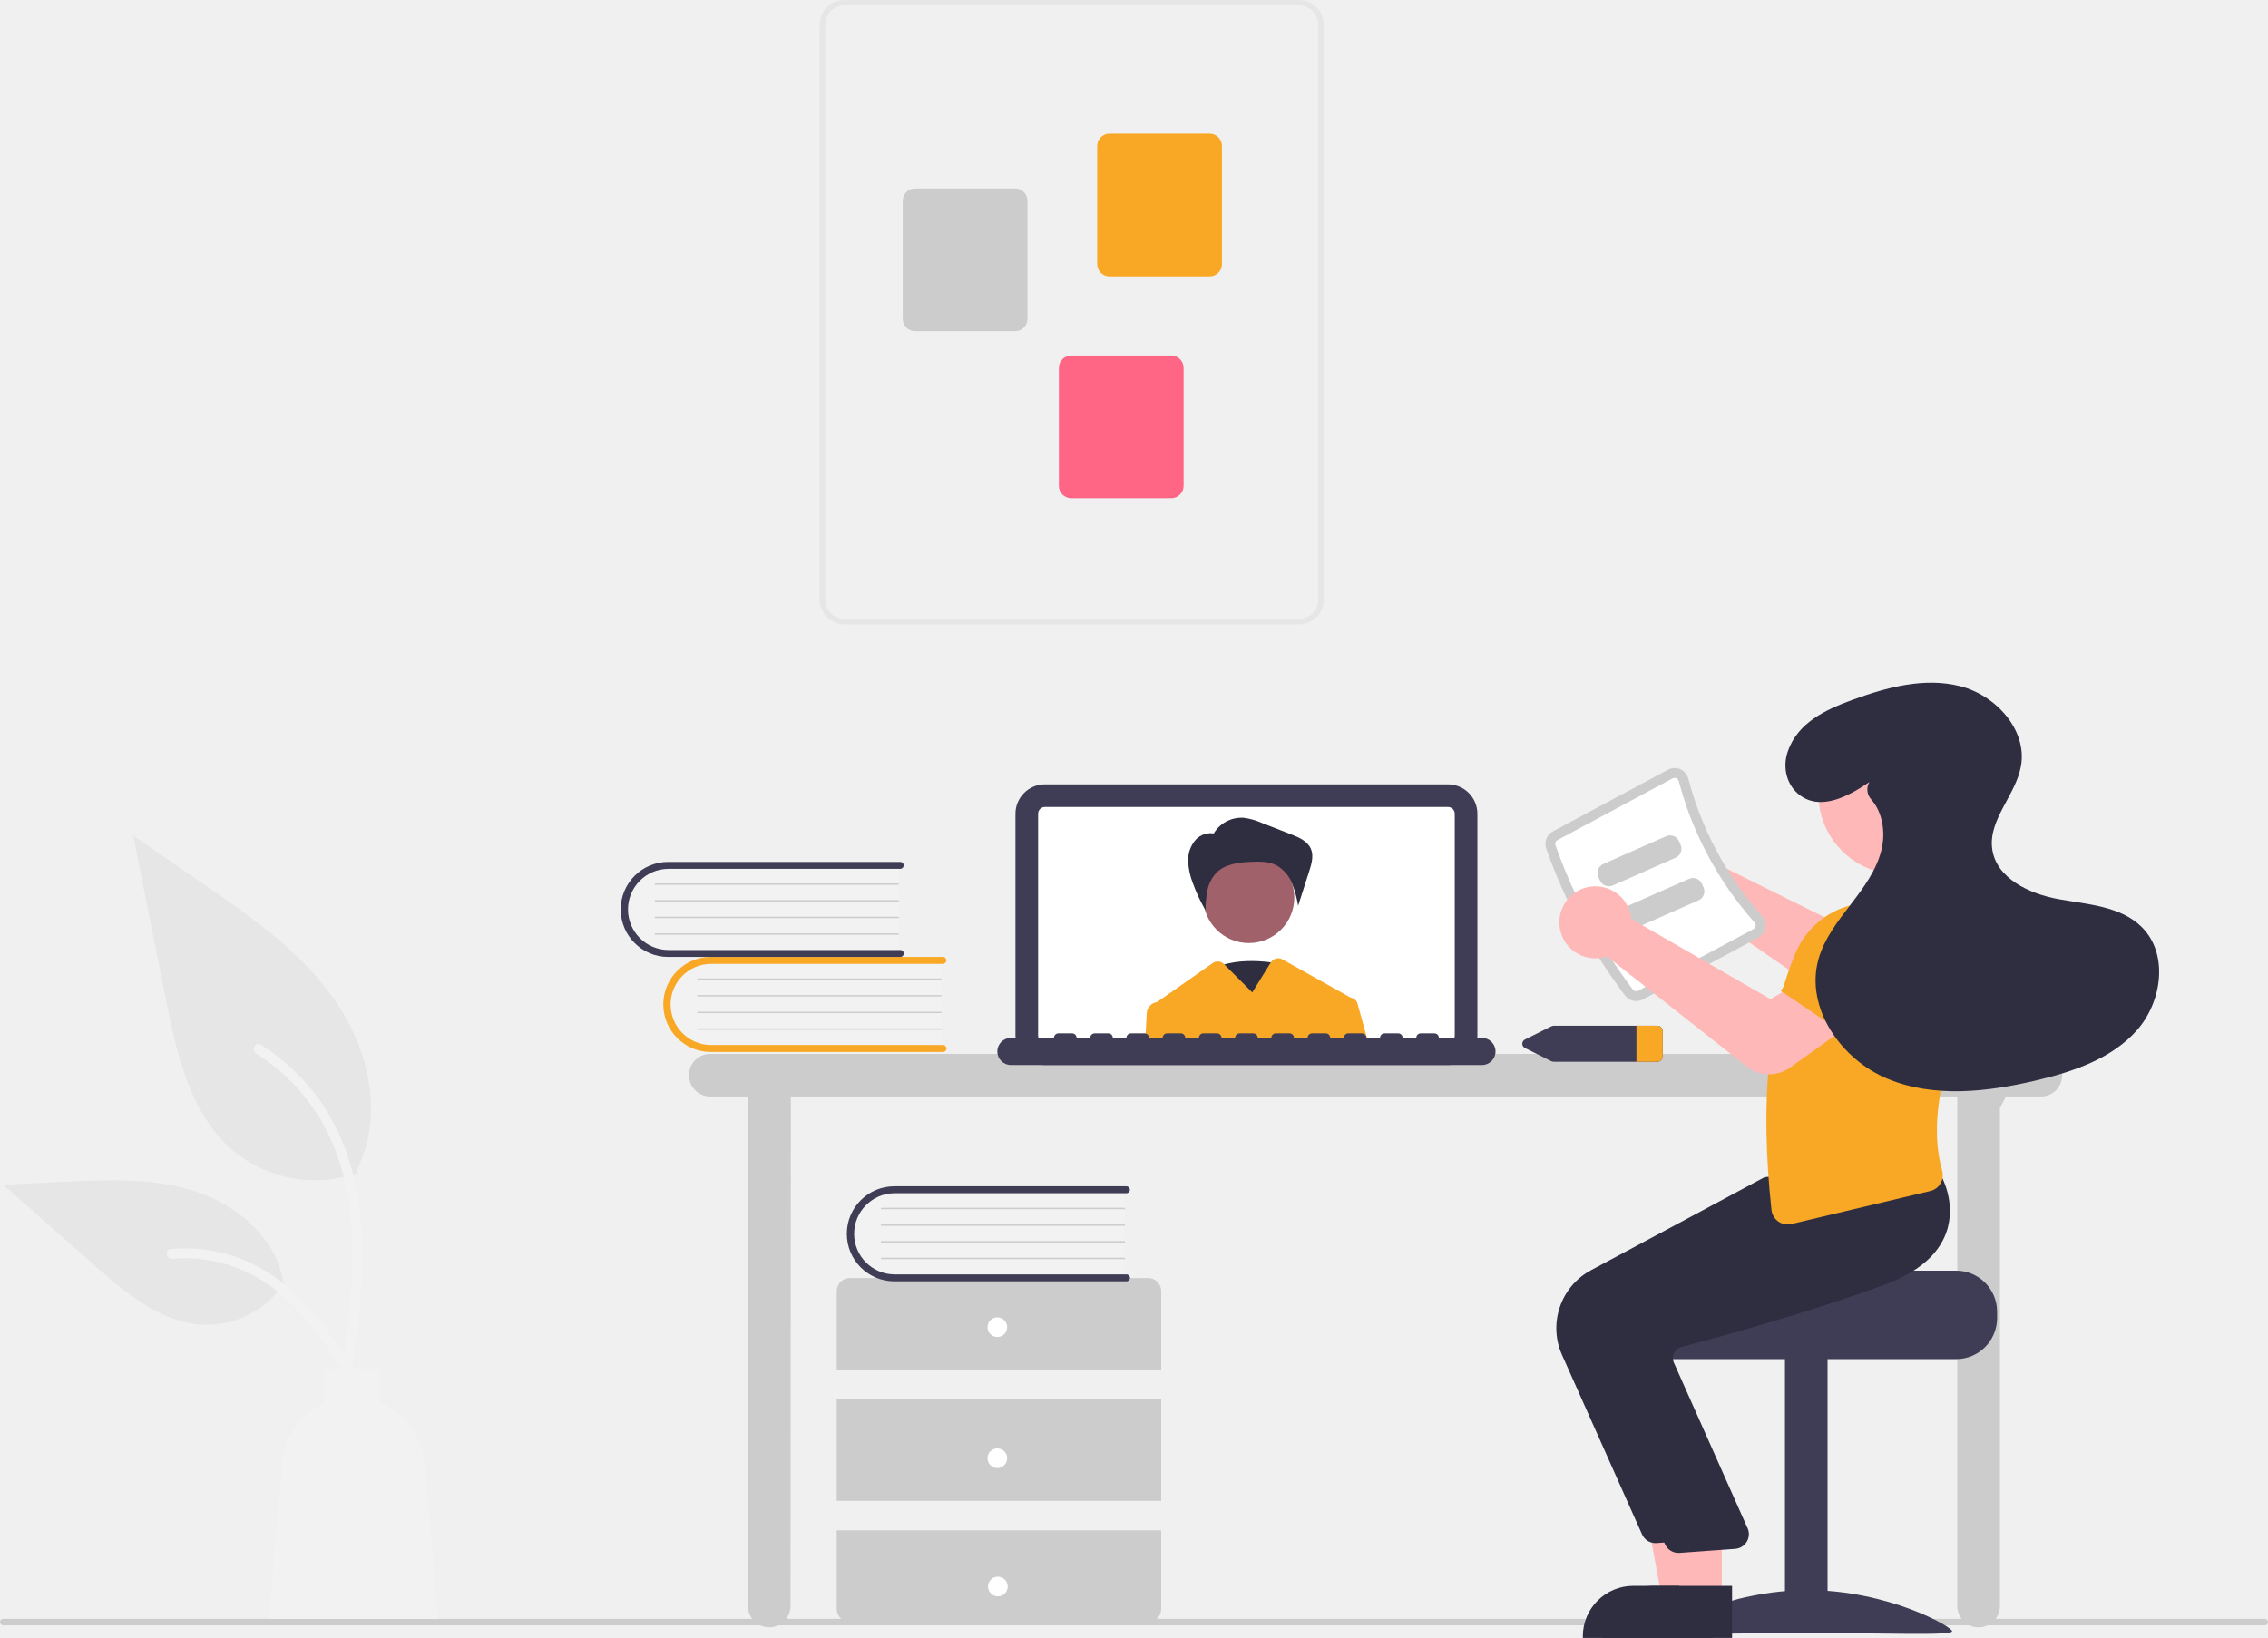
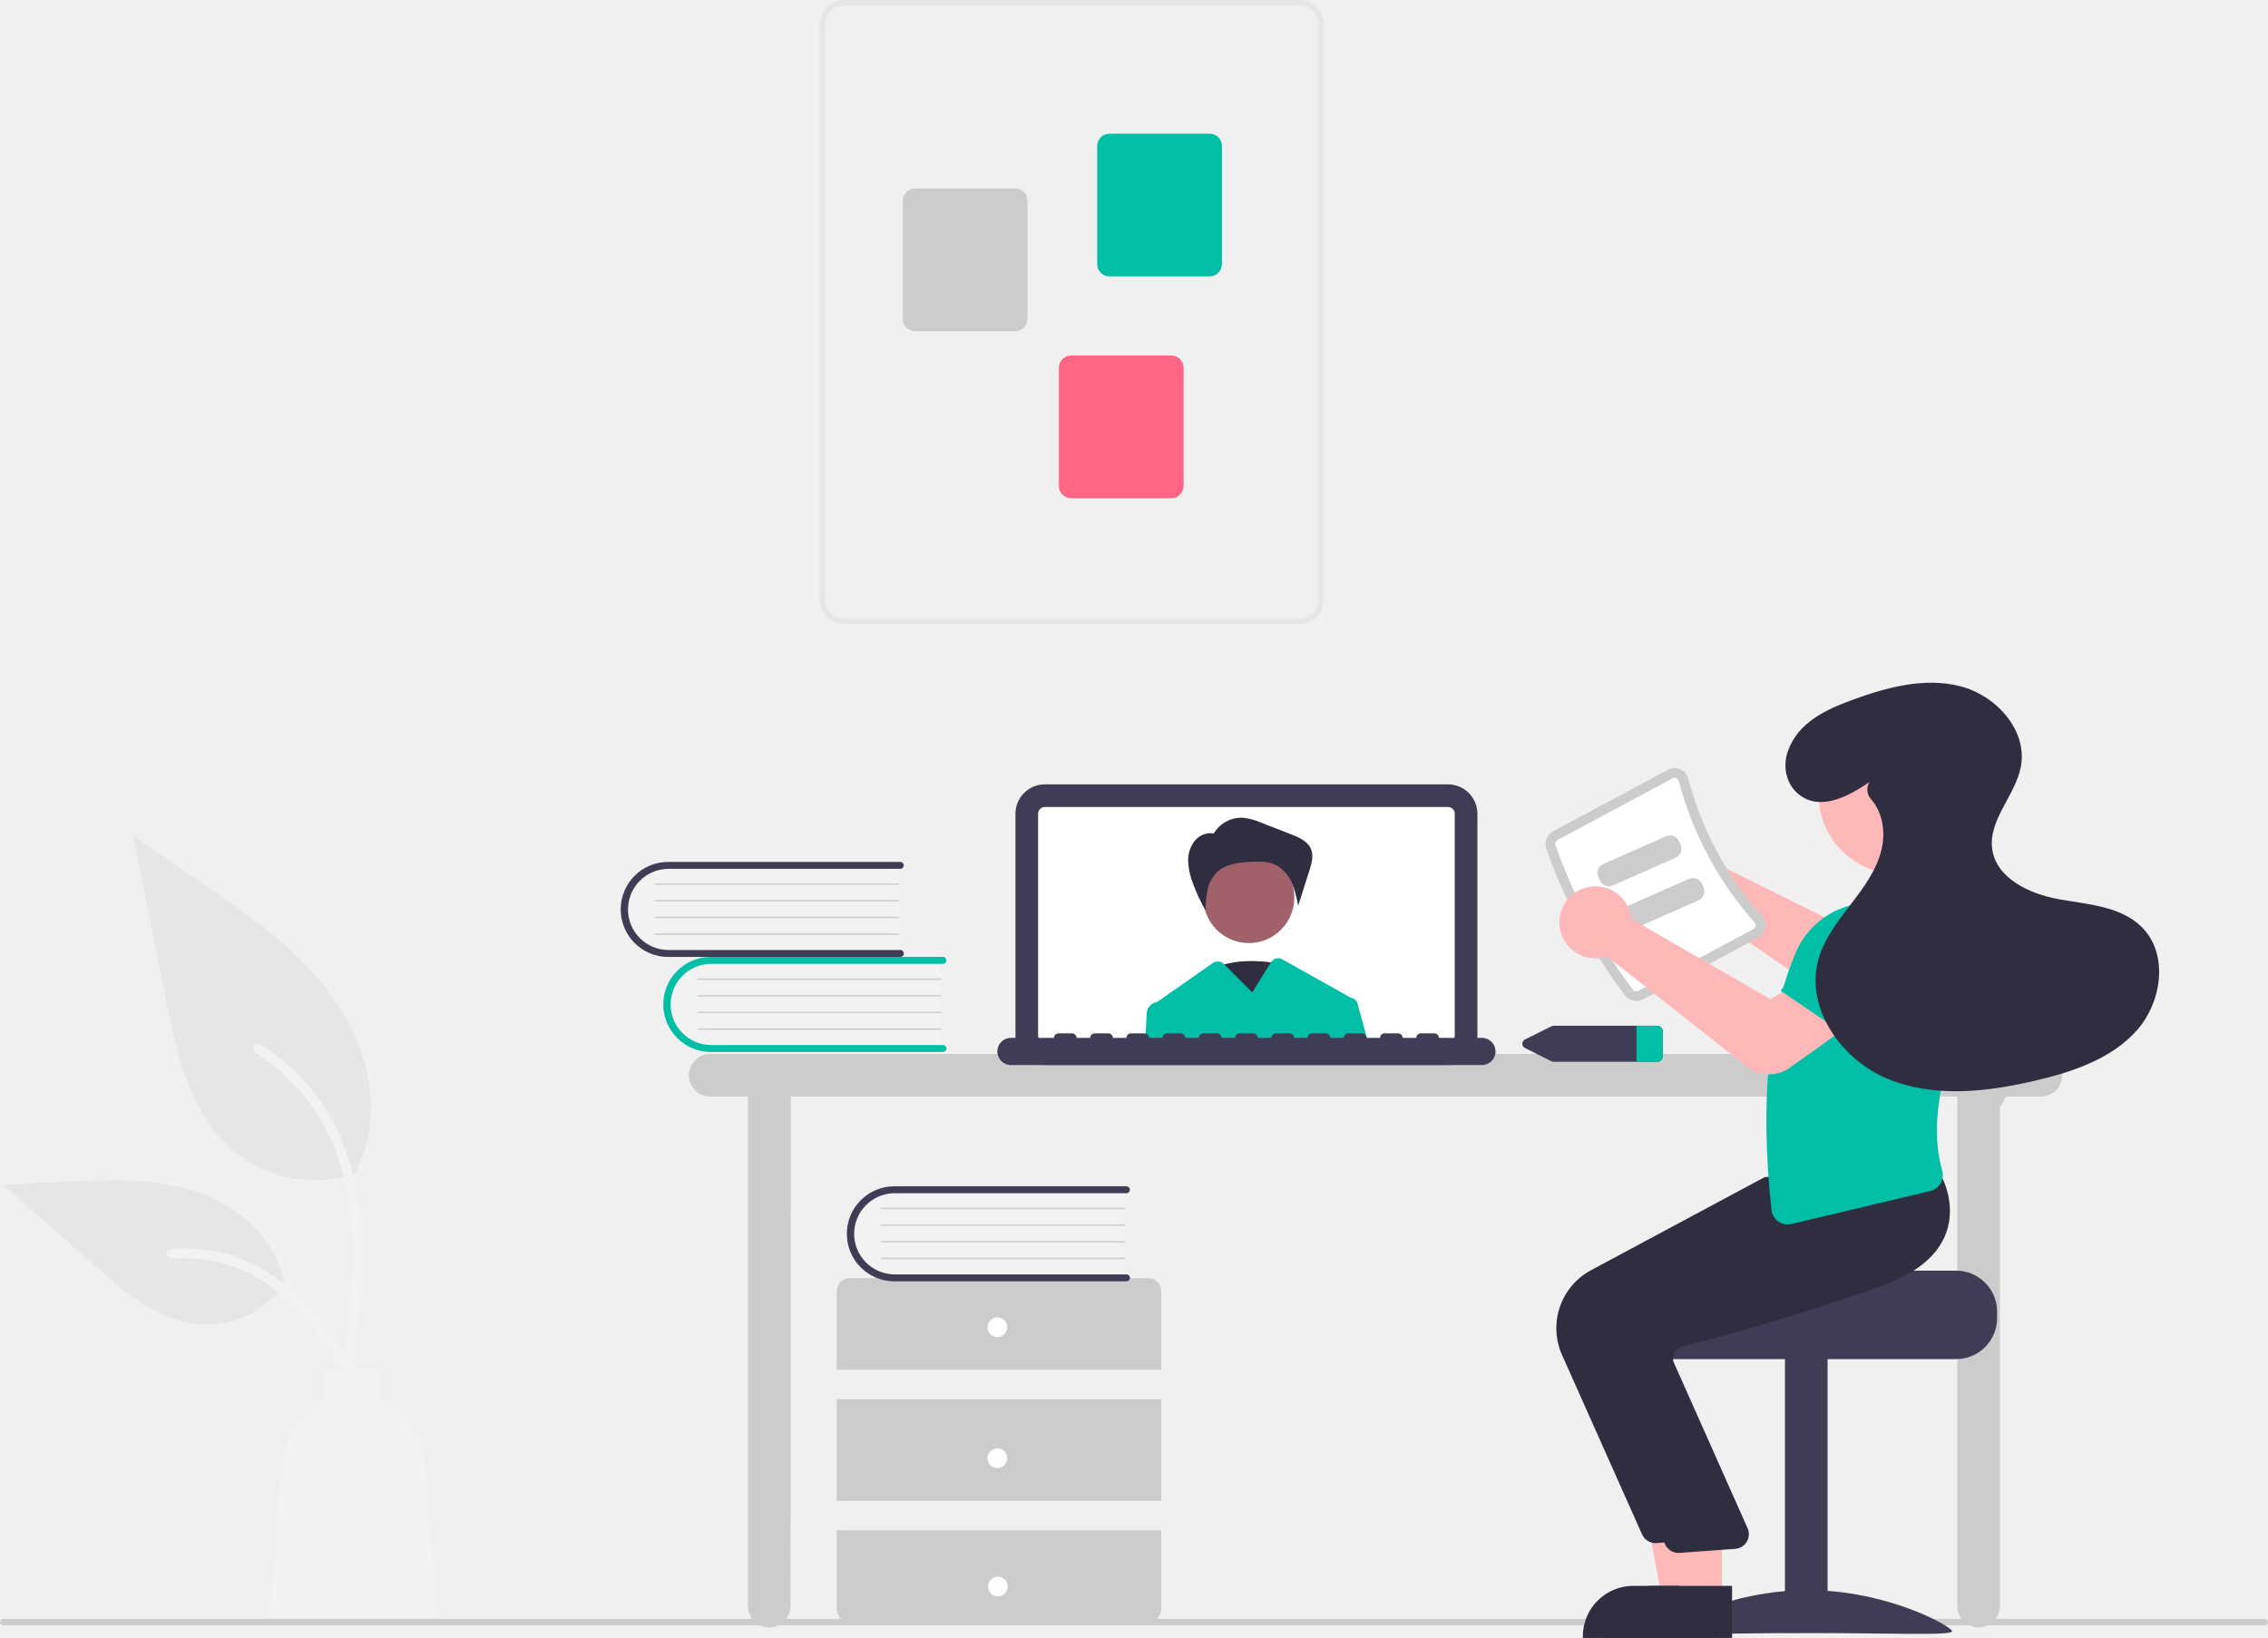
<svg xmlns="http://www.w3.org/2000/svg" data-name="Layer 1" width="692" height="499.877" viewBox="0 0 692 499.877">
  <path d="M945,696.105H255a1,1,0,0,1,0-2H945a1,1,0,0,1,0,2Z" transform="translate(-254 -200.0616)" fill="#ccc" />
  <path d="M876.704,521.703h-406a6.5,6.5,0,1,0,0,13h11.5v155.5a6.5,6.5,0,0,0,13,0l.099-155.5H851.204v155.5a6.5,6.5,0,0,0,13,0V538.13l1.891-3.427h10.609a6.5,6.5,0,1,0,0-13Z" transform="translate(-254 -200.0616)" fill="#ccc" />
  <path d="M695.794,525.105H572.812a8.992,8.992,0,0,1-8.982-8.982V448.414a8.992,8.992,0,0,1,8.982-8.982H695.794a8.992,8.992,0,0,1,8.982,8.982v67.709A8.992,8.992,0,0,1,695.794,525.105Z" transform="translate(-254 -200.0616)" fill="#3f3d56" />
  <path d="M695.793,446.345H572.813a2.074,2.074,0,0,0-2.07,2.07v67.71a2.074,2.074,0,0,0,2.07,2.07H695.793a2.074,2.074,0,0,0,2.07-2.07v-67.71A2.074,2.074,0,0,0,695.793,446.345Z" transform="translate(-254 -200.0616)" fill="#fff" />
  <path d="M644.792,494.283s-14.722-3.392-22.82,2.827,10.306,20.355,10.306,20.355Z" transform="translate(-254 -200.0616)" fill="#2f2e41" />
  <circle cx="381.024" cy="273.924" r="13.887" fill="#a0616a" />
  <path d="M624.286,454.492a9.898,9.898,0,0,1,9.126-4.856,19.397,19.397,0,0,1,5.515,1.544l9.078,3.541c2.349.916,4.922,2.039,5.941,4.345.946,2.141.24,4.613-.474,6.841l-3.397,10.593a32.246,32.246,0,0,0-1.925-6.998,10.835,10.835,0,0,0-4.704-5.364c-2.358-1.21-5.137-1.185-7.785-1.057-3.749.18-7.826.657-10.489,3.302a10.895,10.895,0,0,0-2.765,5.399,32.5,32.5,0,0,0-.58,6.112,50.669,50.669,0,0,1-3.869-8.295,20.525,20.525,0,0,1-1.438-6.715,9.444,9.444,0,0,1,2.165-6.387,6.195,6.195,0,0,1,6.231-1.961Z" transform="translate(-254 -200.0616)" fill="#2f2e41" />
-   <path d="M668.183,506.325a2.472,2.472,0,0,0-2.07-1.79.86.86,0,0,0-.1-.06L645.282,492.856a2.637,2.637,0,0,0-3.528.908l-5.67,9.18-8.54-8.54-.136-.136a2.636,2.636,0,0,0-3.376-.295l-17.038,11.931c-.03,0-.06.01-.09.01a3.633,3.633,0,0,0-3.03,3.39l-.44,8.89h68.04Z" transform="translate(-254 -200.0616)" fill="#f9a826" />
+   <path d="M668.183,506.325a2.472,2.472,0,0,0-2.07-1.79.86.86,0,0,0-.1-.06L645.282,492.856a2.637,2.637,0,0,0-3.528.908l-5.67,9.18-8.54-8.54-.136-.136a2.636,2.636,0,0,0-3.376-.295l-17.038,11.931c-.03,0-.06.01-.09.01a3.633,3.633,0,0,0-3.03,3.39l-.44,8.89h68.04Z" transform="translate(-254 -200.0616)" fill="#00bfa6" />
  <path d="M706.158,516.814H693.03a1.382,1.382,0,0,0-1.382-1.382h-4.145a1.382,1.382,0,0,0-1.382,1.382h-4.145a1.382,1.382,0,0,0-1.382-1.382H676.449a1.382,1.382,0,0,0-1.382,1.382h-4.145a1.382,1.382,0,0,0-1.382-1.382h-4.145a1.382,1.382,0,0,0-1.382,1.382h-4.145A1.382,1.382,0,0,0,658.485,515.432h-4.145a1.382,1.382,0,0,0-1.382,1.382h-4.145a1.382,1.382,0,0,0-1.382-1.382H643.285a1.382,1.382,0,0,0-1.382,1.382H637.758a1.382,1.382,0,0,0-1.382-1.382h-4.145a1.382,1.382,0,0,0-1.382,1.382h-4.145a1.382,1.382,0,0,0-1.382-1.382h-4.145a1.382,1.382,0,0,0-1.382,1.382H615.649a1.382,1.382,0,0,0-1.382-1.382h-4.145a1.382,1.382,0,0,0-1.382,1.382h-4.145a1.382,1.382,0,0,0-1.382-1.382h-4.145a1.382,1.382,0,0,0-1.382,1.382h-4.145a1.382,1.382,0,0,0-1.382-1.382h-4.145a1.382,1.382,0,0,0-1.382,1.382H582.485a1.382,1.382,0,0,0-1.382-1.382H576.958a1.382,1.382,0,0,0-1.382,1.382H562.449a4.145,4.145,0,0,0,0,8.291H706.158a4.145,4.145,0,0,0,0-8.291Z" transform="translate(-254 -200.0616)" fill="#3f3d56" />
  <path d="M541.079,492.74v27.526H472.117a13.771,13.771,0,1,1,0-27.526Z" transform="translate(-254 -200.0616)" fill="#f2f2f2" />
-   <path d="M542.773,520.054a1.059,1.059,0,0,1-1.059,1.059h-70.826a14.504,14.504,0,1,1,0-29.008h70.826a1.059,1.059,0,0,1,0,2.117h-70.826a12.387,12.387,0,0,0,0,24.773h70.826A1.059,1.059,0,0,1,542.773,520.054Z" transform="translate(-254 -200.0616)" fill="#f9a826" />
+   <path d="M542.773,520.054a1.059,1.059,0,0,1-1.059,1.059h-70.826a14.504,14.504,0,1,1,0-29.008h70.826a1.059,1.059,0,0,1,0,2.117h-70.826a12.387,12.387,0,0,0,0,24.773h70.826A1.059,1.059,0,0,1,542.773,520.054Z" transform="translate(-254 -200.0616)" fill="#00bfa6" />
  <path d="M541.079,499.092H466.971a.212.212,0,1,1,0-.423h74.108a.212.212,0,0,1,0,.423Z" transform="translate(-254 -200.0616)" fill="#ccc" />
  <path d="M541.079,504.174H466.971a.212.212,0,1,1,0-.423h74.108a.212.212,0,0,1,0,.423Z" transform="translate(-254 -200.0616)" fill="#ccc" />
  <path d="M541.079,509.255H466.971a.212.212,0,1,1,0-.423h74.108a.212.212,0,0,1,0,.423Z" transform="translate(-254 -200.0616)" fill="#ccc" />
  <path d="M541.079,514.337H466.971a.212.212,0,1,1,0-.423h74.108a.212.212,0,0,1,0,.423Z" transform="translate(-254 -200.0616)" fill="#ccc" />
  <path d="M528.079,463.74v27.526H459.117a13.771,13.771,0,1,1,0-27.526Z" transform="translate(-254 -200.0616)" fill="#f2f2f2" />
  <path d="M529.773,491.054a1.059,1.059,0,0,1-1.059,1.059h-70.826a14.504,14.504,0,1,1,0-29.008h70.826a1.059,1.059,0,0,1,0,2.117h-70.826a12.387,12.387,0,0,0,0,24.773h70.826A1.059,1.059,0,0,1,529.773,491.054Z" transform="translate(-254 -200.0616)" fill="#3f3d56" />
  <path d="M528.079,470.092H453.971a.212.212,0,1,1,0-.423h74.108a.212.212,0,0,1,0,.423Z" transform="translate(-254 -200.0616)" fill="#ccc" />
  <path d="M528.079,475.174H453.971a.212.212,0,1,1,0-.423h74.108a.212.212,0,0,1,0,.423Z" transform="translate(-254 -200.0616)" fill="#ccc" />
  <path d="M528.079,480.255H453.971a.212.212,0,1,1,0-.423h74.108a.212.212,0,0,1,0,.423Z" transform="translate(-254 -200.0616)" fill="#ccc" />
  <path d="M528.079,485.337H453.971a.212.212,0,1,1,0-.423h74.108a.212.212,0,0,1,0,.423Z" transform="translate(-254 -200.0616)" fill="#ccc" />
  <path d="M608.303,618.105v-24a4,4,0,0,0-4-4h-91a4,4,0,0,0-4,4v24Z" transform="translate(-254 -200.0616)" fill="#ccc" />
  <rect x="255.303" y="427.043" width="99" height="31" fill="#ccc" />
  <path d="M509.303,667.105v24a4,4,0,0,0,4,4h91a4,4,0,0,0,4-4v-24Z" transform="translate(-254 -200.0616)" fill="#ccc" />
  <circle cx="304.303" cy="405.043" r="3" fill="#fff" />
  <circle cx="304.303" cy="445.043" r="3" fill="#fff" />
  <circle cx="304.464" cy="484.196" r="3" fill="#fff" />
  <path d="M597.079,562.74v27.526H528.117a13.771,13.771,0,1,1,0-27.526Z" transform="translate(-254 -200.0616)" fill="#f2f2f2" />
  <path d="M598.773,590.054a1.059,1.059,0,0,1-1.059,1.059h-70.826a14.504,14.504,0,1,1,0-29.008h70.826a1.059,1.059,0,0,1,0,2.117h-70.826a12.387,12.387,0,0,0,0,24.773h70.826A1.059,1.059,0,0,1,598.773,590.054Z" transform="translate(-254 -200.0616)" fill="#3f3d56" />
  <path d="M597.079,569.092H522.971a.212.212,0,1,1,0-.423h74.108a.212.212,0,0,1,0,.423Z" transform="translate(-254 -200.0616)" fill="#ccc" />
  <path d="M597.079,574.174H522.971a.212.212,0,1,1,0-.423h74.108a.212.212,0,0,1,0,.423Z" transform="translate(-254 -200.0616)" fill="#ccc" />
  <path d="M597.079,579.255H522.971a.212.212,0,1,1,0-.423h74.108a.212.212,0,0,1,0,.423Z" transform="translate(-254 -200.0616)" fill="#ccc" />
  <path d="M597.079,584.337H522.971a.212.212,0,1,1,0-.423h74.108a.212.212,0,0,1,0,.423Z" transform="translate(-254 -200.0616)" fill="#ccc" />
  <path d="M504.11,383.083v-175.5a7.53,7.53,0,0,1,7.521-7.521H650.36a7.53,7.53,0,0,1,7.521,7.521v175.5a7.53,7.53,0,0,1-7.521,7.521H511.632A7.53,7.53,0,0,1,504.11,383.083Zm7.521-181.35a5.857,5.857,0,0,0-5.85,5.85v175.5a5.857,5.857,0,0,0,5.85,5.85H650.36a5.857,5.857,0,0,0,5.85-5.85v-175.5a5.857,5.857,0,0,0-5.85-5.85Z" transform="translate(-254 -200.0616)" fill="#e6e6e6" />
-   <path d="M588.775,280.659V244.624a3.765,3.765,0,0,1,3.761-3.761h30.537a3.765,3.765,0,0,1,3.761,3.761v36.036a3.765,3.765,0,0,1-3.761,3.761h-30.537A3.765,3.765,0,0,1,588.775,280.659Z" transform="translate(-254 -200.0616)" fill="#f9a826" />
+   <path d="M588.775,280.659V244.624a3.765,3.765,0,0,1,3.761-3.761h30.537a3.765,3.765,0,0,1,3.761,3.761v36.036a3.765,3.765,0,0,1-3.761,3.761h-30.537A3.765,3.765,0,0,1,588.775,280.659Z" transform="translate(-254 -200.0616)" fill="#00bfa6" />
  <path d="M529.44,297.374V261.338a3.765,3.765,0,0,1,3.761-3.761h30.537a3.765,3.765,0,0,1,3.761,3.761v36.036a3.765,3.765,0,0,1-3.761,3.761h-30.537A3.765,3.765,0,0,1,529.44,297.374Z" transform="translate(-254 -200.0616)" fill="#ccc" />
  <path d="M577.075,348.352V312.317a3.765,3.765,0,0,1,3.761-3.761h30.537a3.765,3.765,0,0,1,3.761,3.761v36.036a3.765,3.765,0,0,1-3.761,3.761h-30.537A3.765,3.765,0,0,1,577.075,348.352Z" transform="translate(-254 -200.0616)" fill="#ff6584" />
  <path d="M759.563,513.105H728.143a1.941,1.941,0,0,0-.86.2l-7.93,3.97a1.445,1.445,0,0,0,0,2.66l7.93,3.97a1.941,1.941,0,0,0,.86.2h31.42a1.649,1.649,0,0,0,1.74-1.53v-7.94A1.649,1.649,0,0,0,759.563,513.105Z" transform="translate(-254 -200.0616)" fill="#3f3d56" />
-   <path d="M761.303,514.635v7.94a1.649,1.649,0,0,1-1.74,1.53h-6.26v-11h6.26A1.649,1.649,0,0,1,761.303,514.635Z" transform="translate(-254 -200.0616)" fill="#f9a826" />
+   <path d="M761.303,514.635v7.94a1.649,1.649,0,0,1-1.74,1.53h-6.26v-11h6.26A1.649,1.649,0,0,1,761.303,514.635Z" transform="translate(-254 -200.0616)" fill="#00bfa6" />
  <path d="M759.327,453.705a11.003,11.003,0,0,1,14.89,6.915,10.588,10.588,0,0,1,.32,1.435l43.938,21.788,10.168-6.739,12.652,14.565L825.769,504.279a11.149,11.149,0,0,1-13.301.513l-44.579-30.828a10.511,10.511,0,0,1-1.015.37,11.003,11.003,0,0,1-14.01-8.561,10.708,10.708,0,0,1-.163-1.34A11.036,11.036,0,0,1,759.327,453.705Z" transform="translate(-254 -200.0616)" fill="#ffb8b8" />
  <path d="M850.841,587.853H802.831c0,1.38-49.48,2.5-49.48,2.5a12.86,12.86,0,0,0-2.11,2,12.41,12.41,0,0,0-2.9,8v2a12.505,12.505,0,0,0,12.5,12.5h90a12.511,12.511,0,0,0,12.5-12.5v-2A12.517,12.517,0,0,0,850.841,587.853Z" transform="translate(-254 -200.0616)" fill="#3f3d56" />
  <rect x="798.617" y="614.357" width="13" height="84" transform="translate(1356.235 1112.652) rotate(-180)" fill="#3f3d56" />
  <path d="M761.617,697.9c0,1.405,19.699.543,44,.543s44,.861,44-.543-19.699-12.543-44-12.543S761.617,696.495,761.617,697.9Z" transform="translate(-254 -200.0616)" fill="#3f3d56" />
  <polygon points="519.353 487.993 507.094 487.992 501.261 456.195 519.355 456.196 519.353 487.993" fill="#ffb8b8" />
  <path d="M776.48,699.938l-39.531-.001v-.5a15.386,15.386,0,0,1,15.386-15.386h.001l24.144.001Z" transform="translate(-254 -200.0616)" fill="#2f2e41" />
  <path d="M755.017,668.337,730.576,613.529a20.086,20.086,0,0,1,8.819-25.784l53.013-28.428,24.191-2.058,22.315-2.028.161.272c.206.348,5.004,8.635,1.76,17.722-2.46,6.893-8.859,12.276-19.019,16.002-23.714,8.695-51.109,16.127-61.786,18.918a3.451,3.451,0,0,0-2.211,1.76,3.498,3.498,0,0,0-.196,2.799l22.707,51.015a4.5,4.5,0,0,1-3.809,6.029L759.553,670.983q-.216.021-.43.021A4.497,4.497,0,0,1,755.017,668.337Z" transform="translate(-254 -200.0616)" fill="#2f2e41" />
  <polygon points="525.353 487.993 513.094 487.992 507.261 456.195 525.355 456.196 525.353 487.993" fill="#ffb8b8" />
  <path d="M782.48,699.938l-39.531-.001v-.5a15.386,15.386,0,0,1,15.386-15.386h.001l24.144.001Z" transform="translate(-254 -200.0616)" fill="#2f2e41" />
  <path d="M762.017,671.337,737.576,616.529a20.086,20.086,0,0,1,8.819-25.784l53.013-28.428,24.191-2.058,22.315-2.028.161.272c.206.348,5.004,8.635,1.76,17.722-2.46,6.893-8.859,12.276-19.019,16.002-23.714,8.695-51.109,16.127-61.786,18.918a3.451,3.451,0,0,0-2.211,1.76,3.498,3.498,0,0,0-.196,2.799l22.707,51.015a4.5,4.5,0,0,1-3.809,6.029L766.553,673.983q-.216.021-.43.021A4.497,4.497,0,0,1,762.017,671.337Z" transform="translate(-254 -200.0616)" fill="#2f2e41" />
  <path d="M749.835,503.906a167.506,167.506,0,0,1-24.075-44.932,4.303,4.303,0,0,1,2.032-5.179l35.145-18.832a4.247,4.247,0,0,1,3.726-.151,4.319,4.319,0,0,1,2.461,2.884,102.328,102.328,0,0,0,22.446,41.891,4.318,4.318,0,0,1,1.038,3.647,4.247,4.247,0,0,1-2.189,3.018L755.272,505.083A4.303,4.303,0,0,1,749.835,503.906Z" transform="translate(-254 -200.0616)" fill="#ccc" />
  <path d="M752.233,502.104a1.299,1.299,0,0,0,1.622.335l35.146-18.832a1.246,1.246,0,0,0,.653-.897,1.318,1.318,0,0,0-.325-1.128,105.34,105.34,0,0,1-23.107-43.125,1.319,1.319,0,0,0-.758-.895,1.247,1.247,0,0,0-1.11.046L729.208,456.439a1.298,1.298,0,0,0-.62,1.537,164.507,164.507,0,0,0,23.645,44.127Z" transform="translate(-254 -200.0616)" fill="#fff" />
-   <path d="M866.593,498.883l-27.525,10.459-6.72-18.667a11.168,11.168,0,0,1,5.002-13.499l0,0a11.168,11.168,0,0,1,14.262,2.784Z" transform="translate(-254 -200.0616)" fill="#f9a826" />
-   <path d="M796.583,572.843a4.999,4.999,0,0,1-2.083-3.549c-3.525-32.91-1.07-58.664,7.506-78.735a24.992,24.992,0,0,1,16.567-14.18l22.25-1.123.115.056A26.005,26.005,0,0,1,855.156,502.9c-7.156,18.863-13.148,38.503-8.579,54.346a5.122,5.122,0,0,1-.484,3.983,4.884,4.884,0,0,1-3.116,2.309L800.599,573.62a4.964,4.964,0,0,1-4.017-.777Z" transform="translate(-254 -200.0616)" fill="#f9a826" />
+   <path d="M866.593,498.883l-27.525,10.459-6.72-18.667a11.168,11.168,0,0,1,5.002-13.499l0,0a11.168,11.168,0,0,1,14.262,2.784Z" transform="translate(-254 -200.0616)" fill="#00bfa6" />
+   <path d="M796.583,572.843a4.999,4.999,0,0,1-2.083-3.549c-3.525-32.91-1.07-58.664,7.506-78.735a24.992,24.992,0,0,1,16.567-14.18l22.25-1.123.115.056A26.005,26.005,0,0,1,855.156,502.9c-7.156,18.863-13.148,38.503-8.579,54.346a5.122,5.122,0,0,1-.484,3.983,4.884,4.884,0,0,1-3.116,2.309L800.599,573.62a4.964,4.964,0,0,1-4.017-.777Z" transform="translate(-254 -200.0616)" fill="#00bfa6" />
  <circle cx="579.396" cy="242.323" r="24.561" fill="#ffb8b8" />
  <path d="M765.243,461.838l-19.142,8.45a3.003,3.003,0,0,1-3.956-1.533l-.473-1.073a3.003,3.003,0,0,1,1.533-3.956l19.142-8.45a3.003,3.003,0,0,1,3.956,1.533l.473,1.073A3.003,3.003,0,0,1,765.243,461.838Z" transform="translate(-254 -200.0616)" fill="#ccc" />
  <path d="M772.243,474.838l-19.142,8.45a3.003,3.003,0,0,1-3.956-1.533l-.473-1.073a3.003,3.003,0,0,1,1.533-3.956l19.142-8.45a3.003,3.003,0,0,1,3.956,1.533l.473,1.073A3.003,3.003,0,0,1,772.243,474.838Z" transform="translate(-254 -200.0616)" fill="#ccc" />
  <path d="M787.005,525.615l-42.674-33.666a10.517,10.517,0,0,1-1.036.306,11.027,11.027,0,0,1-8.818-1.691,10.913,10.913,0,0,1-4.626-7.733,11.023,11.023,0,0,1,7.209-11.638,11.004,11.004,0,0,1,14.426,7.837,10.571,10.571,0,0,1,.229,1.452L794.196,504.989l10.572-6.086,11.711,15.332-16.414,11.699a10.942,10.942,0,0,1-13.06-.318Z" transform="translate(-254 -200.0616)" fill="#ffb8b8" />
-   <path d="M821.686,519.009l-24.349-16.557,11.443-16.207a11.168,11.168,0,0,1,13.929-3.64l0,0a11.168,11.168,0,0,1,5.894,13.283Z" transform="translate(-254 -200.0616)" fill="#f9a826" />
+   <path d="M821.686,519.009l-24.349-16.557,11.443-16.207a11.168,11.168,0,0,1,13.929-3.64l0,0a11.168,11.168,0,0,1,5.894,13.283Z" transform="translate(-254 -200.0616)" fill="#00bfa6" />
  <path d="M824.391,438.727c-6.313,4.321-14.601,8.762-21.049,4.161-4.234-3.021-5.567-8.615-3.851-13.525,3.087-8.829,11.569-12.715,19.681-15.695,10.544-3.873,22.026-6.954,32.911-4.181s20.506,13.313,18.541,24.373c-1.58,8.894-9.97,16.295-8.779,25.25,1.199,9.012,11.334,13.756,20.281,15.367s18.96,2.128,25.391,8.555c8.203,8.199,6.155,22.853-1.564,31.51s-19.367,12.58-30.654,15.248c-14.955,3.534-31.129,5.392-45.332-.474s-25.256-21.654-21.141-36.46c1.738-6.254,5.832-11.539,9.789-16.685s7.963-10.526,9.472-16.839c1.258-5.261.327-11.369-3.162-15.315a4.437,4.437,0,0,1-.594-5.186Z" transform="translate(-254 -200.0616)" fill="#2f2e41" />
  <path d="M363.072,558.06a39.063,39.063,0,0,1-37.721-6.645c-13.212-11.089-17.354-29.359-20.725-46.275q-4.985-25.018-9.969-50.036l20.872,14.371c15.01,10.335,30.357,21.001,40.75,35.971s14.929,35.405,6.579,51.603" transform="translate(-254 -200.0616)" fill="#e6e6e6" />
  <path d="M361.288,618.639c2.112-15.387,4.285-30.973,2.803-46.525-1.316-13.812-5.53-27.303-14.109-38.364A63.82,63.82,0,0,0,333.608,518.912c-1.637-1.034-3.144,1.561-1.514,2.59A60.672,60.672,0,0,1,356.093,550.459c5.225,13.289,6.064,27.776,5.164,41.893-.544,8.537-1.698,17.019-2.861,25.489a1.554,1.554,0,0,0,1.048,1.845,1.509,1.509,0,0,0,1.845-1.048Z" transform="translate(-254 -200.0616)" fill="#f2f2f2" />
  <path d="M340.941,591.41a28.755,28.755,0,0,1-25.055,12.931c-12.683-.602-23.257-9.454-32.775-17.858l-28.153-24.857,18.633-.892c13.4-.641,27.145-1.239,39.908,2.893s24.533,14.077,26.867,27.287" transform="translate(-254 -200.0616)" fill="#e6e6e6" />
  <path d="M367.258,627.484c-10.168-17.991-21.961-37.986-43.035-44.377a48.022,48.022,0,0,0-18.101-1.869c-1.922.166-1.442,3.128.476,2.963a44.614,44.614,0,0,1,28.886,7.642c8.145,5.544,14.487,13.252,19.854,21.425,3.288,5.007,6.233,10.226,9.178,15.438.941,1.666,3.693.463,2.74-1.222Z" transform="translate(-254 -200.0616)" fill="#f2f2f2" />
  <path d="M383.55,646.421A21.774,21.774,0,0,0,370.207,628.184v-10.401H352.762v10.729a21.763,21.763,0,0,0-12.616,17.909l-4.102,47.684h51.608Z" transform="translate(-254 -200.0616)" fill="#f2f2f2" />
</svg>
